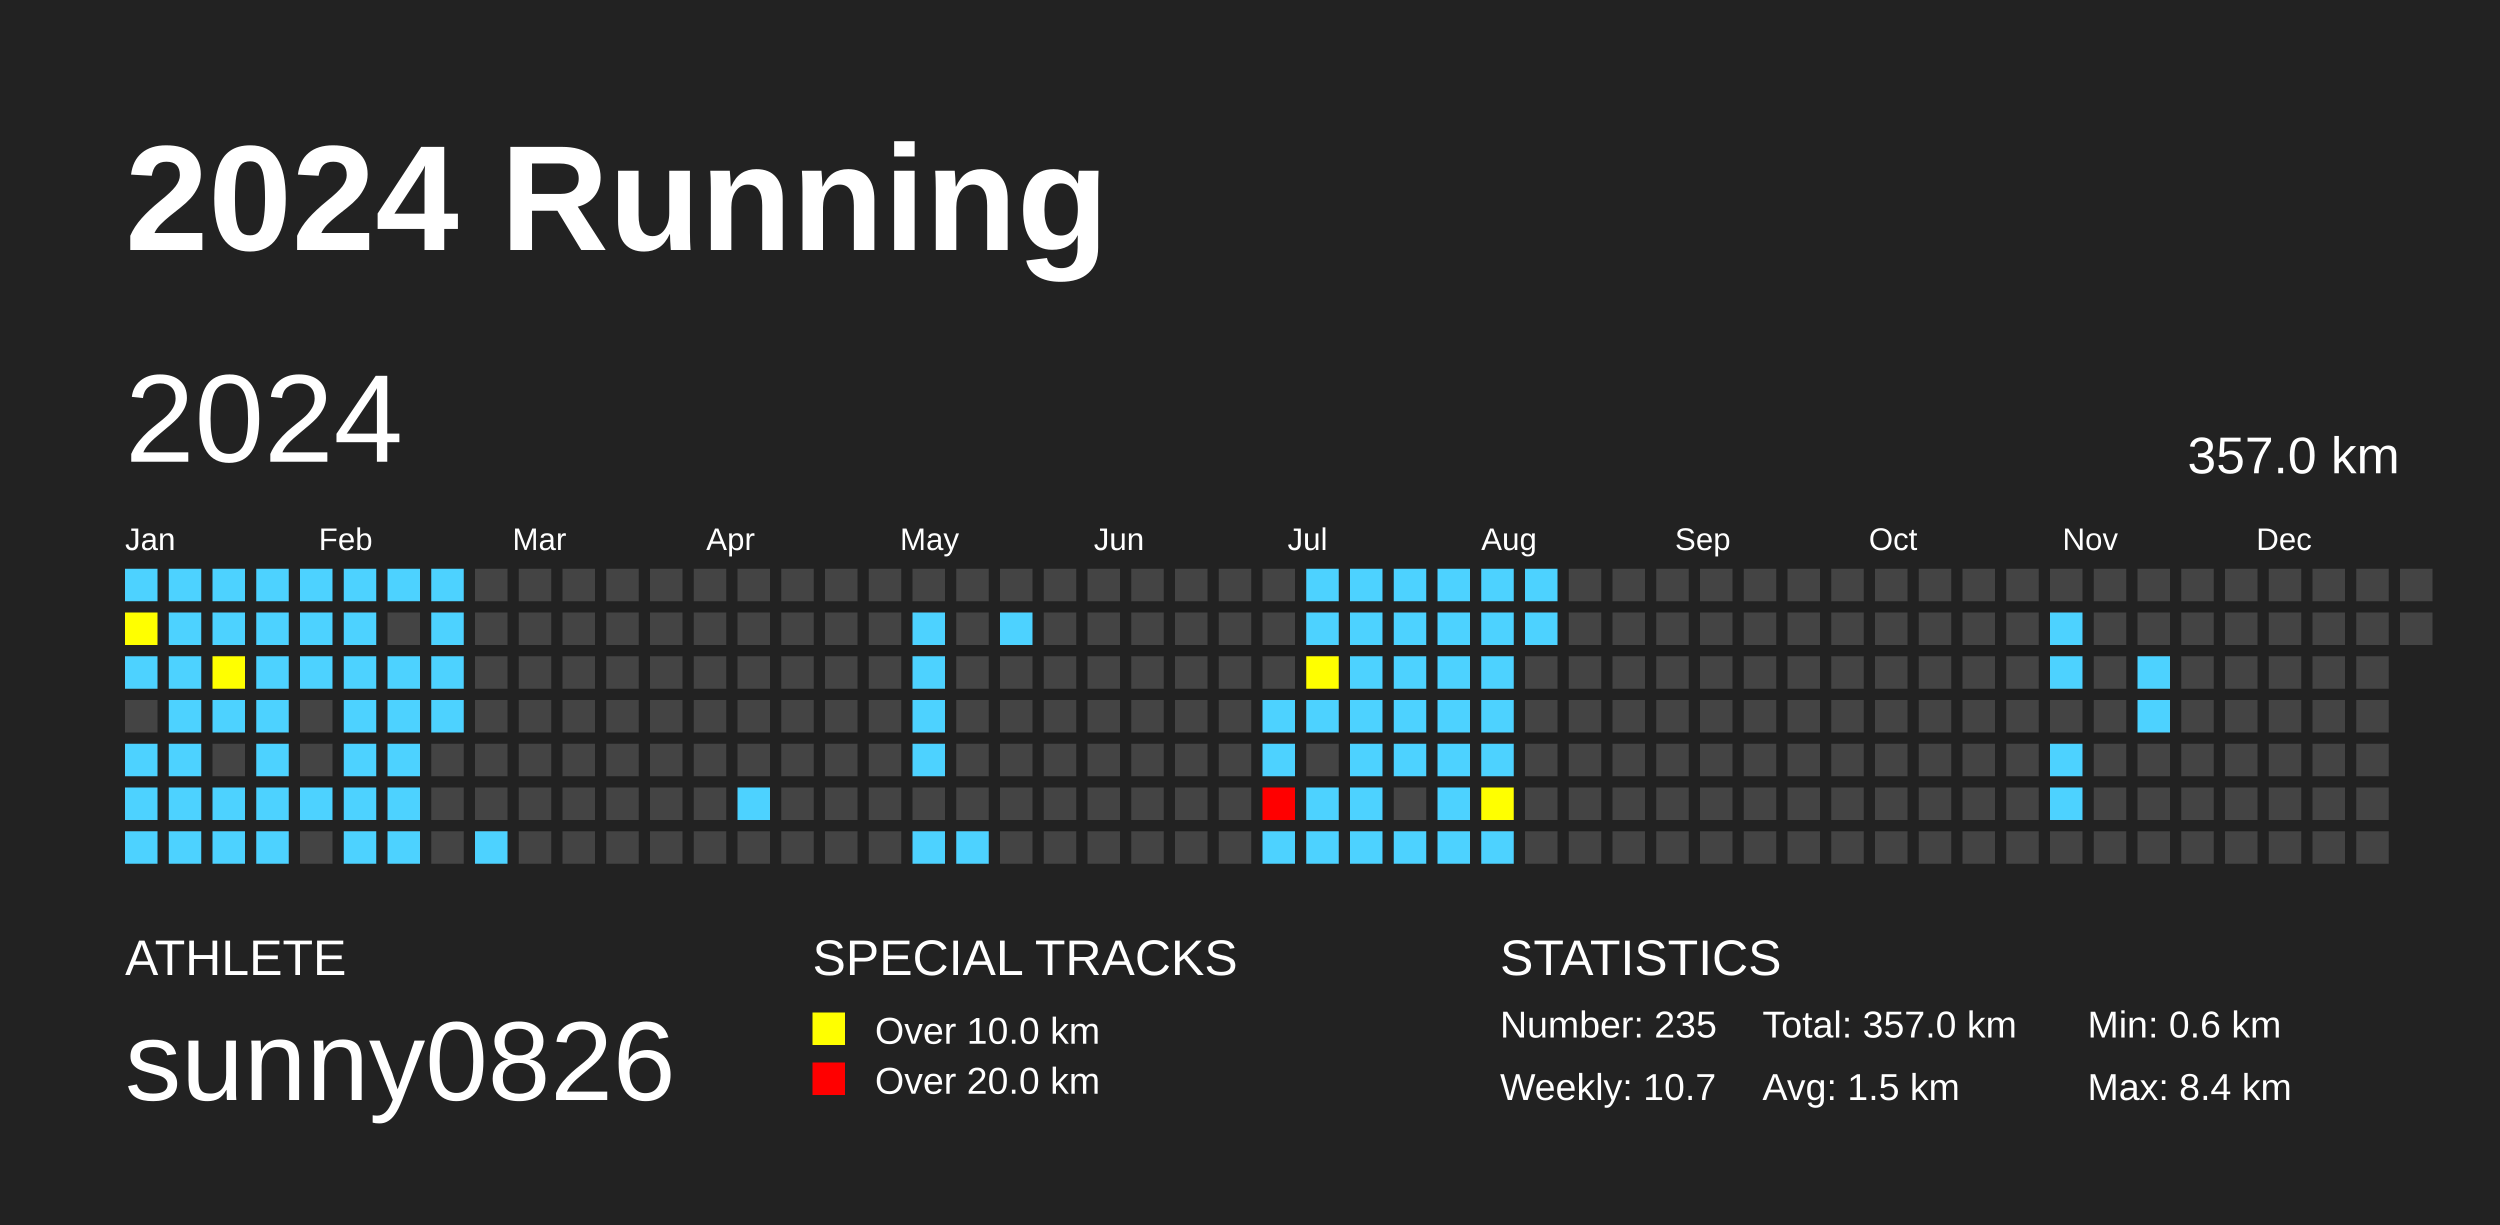
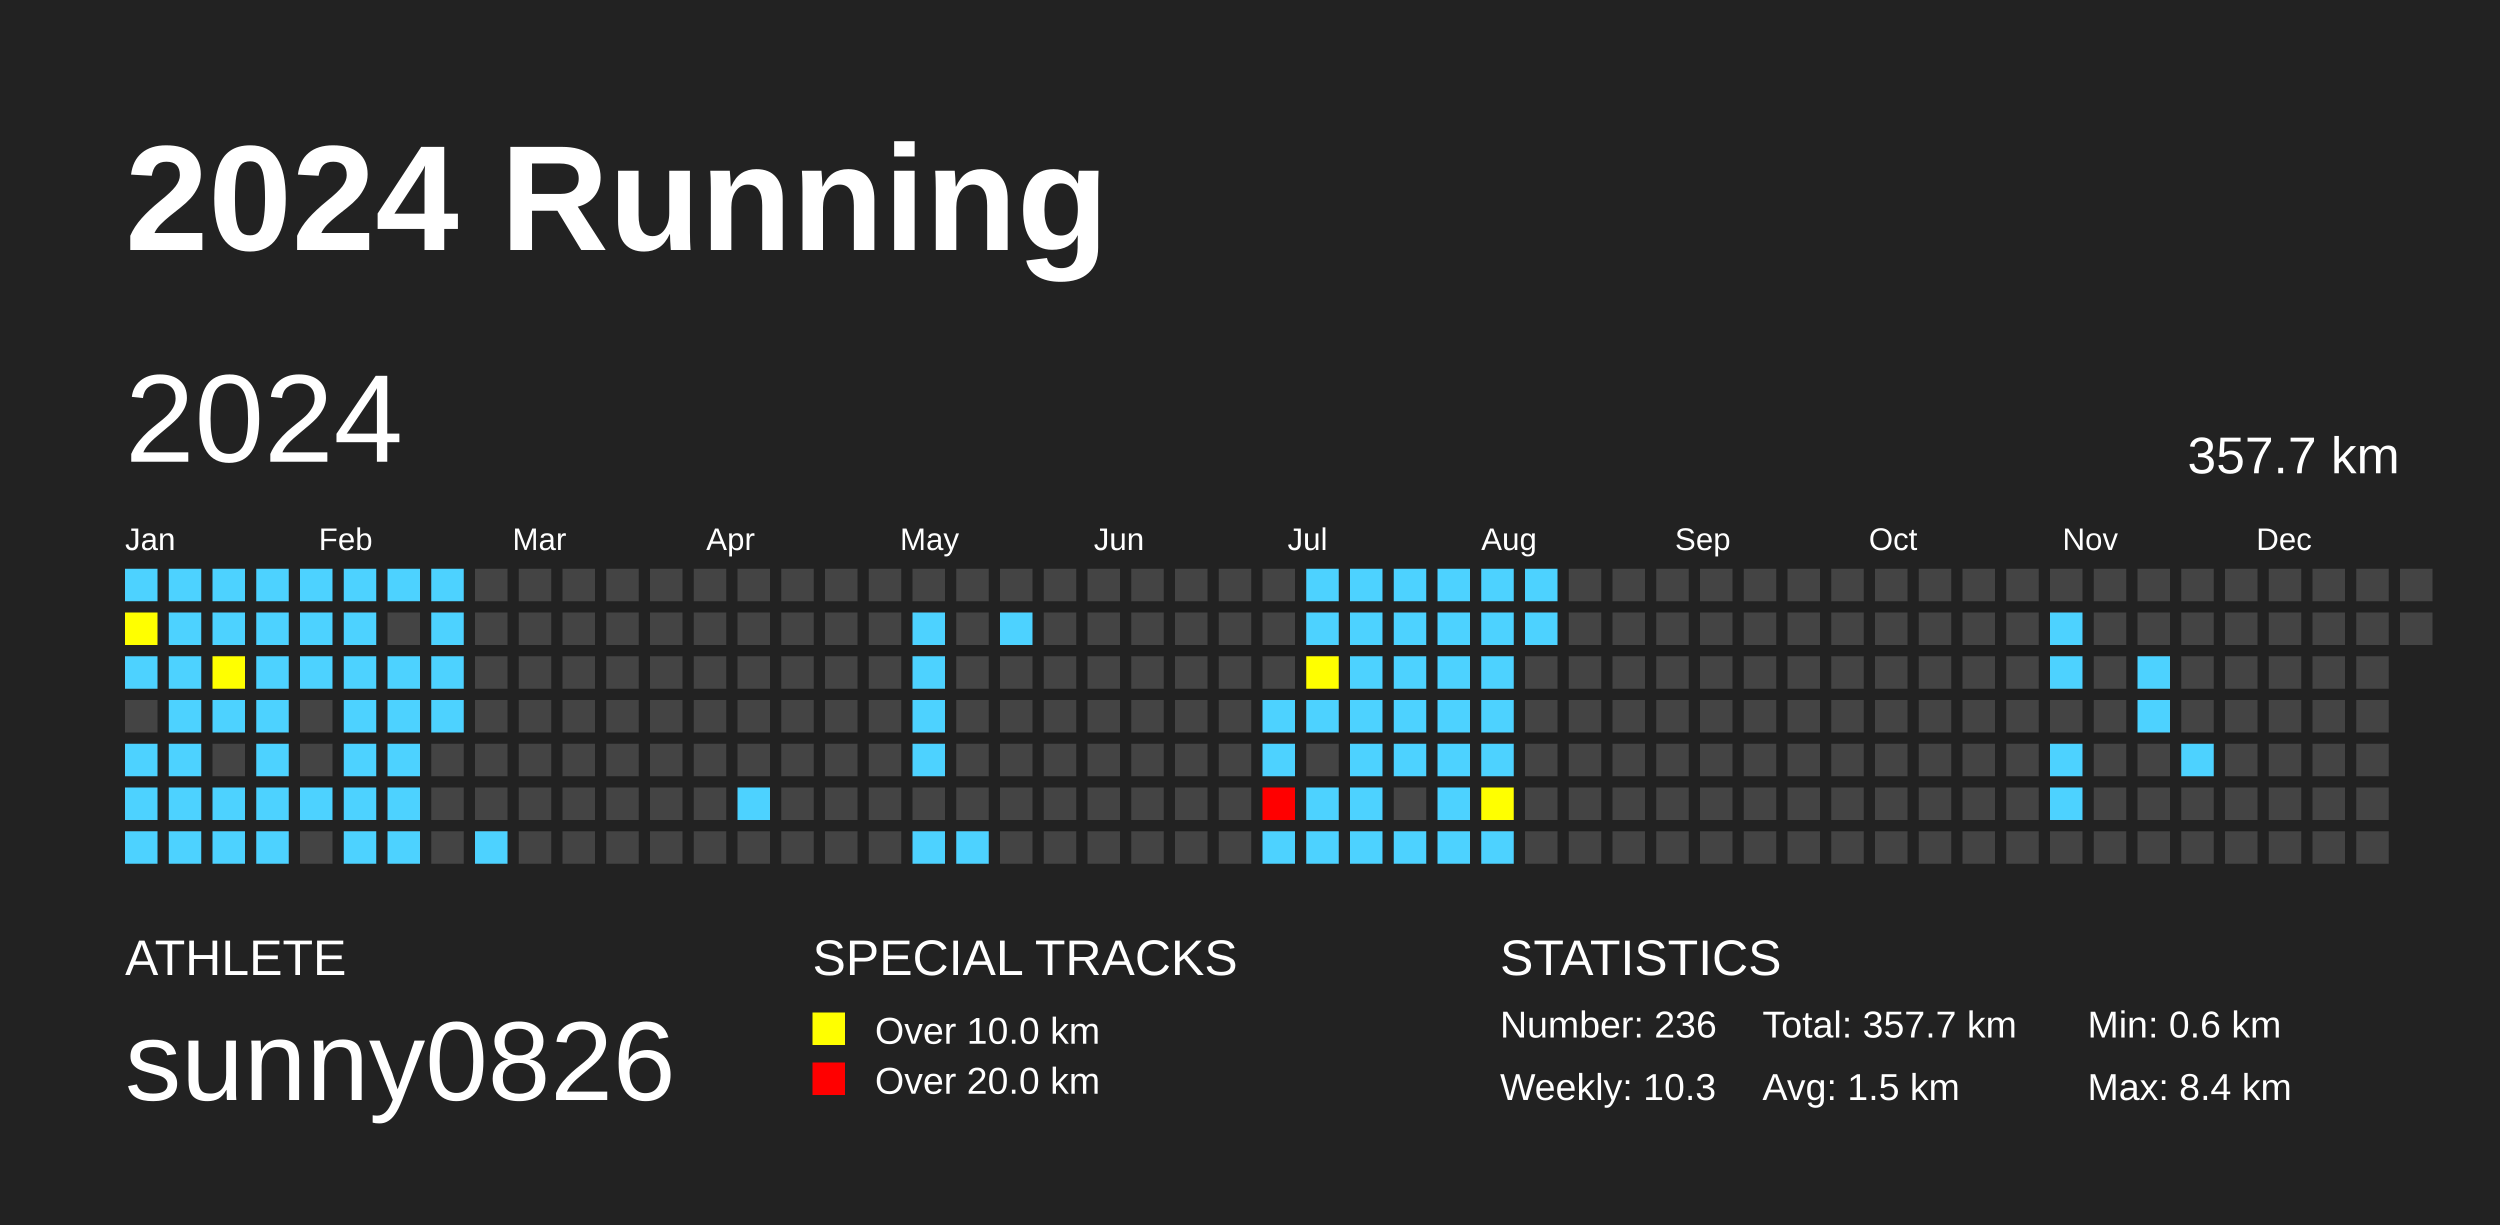
<svg xmlns="http://www.w3.org/2000/svg" baseProfile="full" height="98mm" version="1.1" viewBox="0,0,200,98" width="200mm">
  <defs />
  <rect fill="#222222" height="98" width="200" x="0" y="0" />
  <text fill="#FFFFFF" style="font-size:12px; font-family:Arial; font-weight:bold;" x="10" y="20">2024 Running</text>
  <text fill="#FFFFFF" style="font-size:4px; font-family:Arial" x="10" y="78">ATHLETE</text>
  <text fill="#FFFFFF" style="font-size:9px; font-family:Arial" x="10" y="88">sunny0826</text>
  <text fill="#FFFFFF" style="font-size:4px; font-family:Arial" x="65" y="78">SPECIAL TRACKS</text>
  <rect fill="yellow" height="2.6" width="2.6" x="65" y="81" />
  <text fill="#FFFFFF" style="font-size:3px; font-family:Arial" x="70" y="83.5">Over 10.0 km</text>
  <rect fill="red" height="2.6" width="2.6" x="65" y="85" />
  <text fill="#FFFFFF" style="font-size:3px; font-family:Arial" x="70" y="87.5">Over 20.0 km</text>
  <text fill="#FFFFFF" style="font-size:4px; font-family:Arial" x="120" y="78">STATISTICS</text>
-   <text fill="#FFFFFF" style="font-size:3px; font-family:Arial" x="120" y="83">Number: 235</text>
-   <text fill="#FFFFFF" style="font-size:3px; font-family:Arial" x="120" y="88">Weekly: 10.7</text>
-   <text fill="#FFFFFF" style="font-size:3px; font-family:Arial" x="141" y="83">Total: 357.0 km</text>
+   <text fill="#FFFFFF" style="font-size:3px; font-family:Arial" x="120" y="83">Number: 236</text>
+   <text fill="#FFFFFF" style="font-size:3px; font-family:Arial" x="120" y="88">Weekly: 10.3</text>
+   <text fill="#FFFFFF" style="font-size:3px; font-family:Arial" x="141" y="83">Total: 357.7 km</text>
  <text fill="#FFFFFF" style="font-size:3px; font-family:Arial" x="141" y="88">Avg: 1.5 km</text>
  <text fill="#FFFFFF" style="font-size:3px; font-family:Arial" x="167" y="83">Min: 0.6 km</text>
  <text fill="#FFFFFF" style="font-size:3px; font-family:Arial" x="167" y="88">Max: 8.4 km</text>
  <text dominant-baseline="hanging" fill="#FFFFFF" style="font-size:10.0px; font-family:Arial;" x="10" y="30">2024</text>
-   <text dominant-baseline="hanging" fill="#FFFFFF" style="font-size:4.125px; font-family:Arial;" x="175" y="35">357.0 km</text>
+   <text dominant-baseline="hanging" fill="#FFFFFF" style="font-size:4.125px; font-family:Arial;" x="175" y="35">357.7 km</text>
  <text fill="#FFFFFF" style="font-size:2.5px; font-family:Arial" x="10.0" y="44">Jan</text>
  <text fill="#FFFFFF" style="font-size:2.5px; font-family:Arial" x="25.5" y="44">Feb</text>
  <text fill="#FFFFFF" style="font-size:2.5px; font-family:Arial" x="41.0" y="44">Mar</text>
  <text fill="#FFFFFF" style="font-size:2.5px; font-family:Arial" x="56.5" y="44">Apr</text>
  <text fill="#FFFFFF" style="font-size:2.5px; font-family:Arial" x="72.0" y="44">May</text>
  <text fill="#FFFFFF" style="font-size:2.5px; font-family:Arial" x="87.5" y="44">Jun</text>
  <text fill="#FFFFFF" style="font-size:2.5px; font-family:Arial" x="103.0" y="44">Jul</text>
  <text fill="#FFFFFF" style="font-size:2.5px; font-family:Arial" x="118.5" y="44">Aug</text>
  <text fill="#FFFFFF" style="font-size:2.5px; font-family:Arial" x="134.0" y="44">Sep</text>
  <text fill="#FFFFFF" style="font-size:2.5px; font-family:Arial" x="149.5" y="44">Oct</text>
  <text fill="#FFFFFF" style="font-size:2.5px; font-family:Arial" x="165.0" y="44">Nov</text>
  <text fill="#FFFFFF" style="font-size:2.5px; font-family:Arial" x="180.5" y="44">Dec</text>
  <rect fill="#4DD2FF" height="2.6" width="2.6" x="10.0" y="45.5" />
  <rect fill="yellow" height="2.6" width="2.6" x="10.0" y="49.0" />
  <rect fill="#4DD2FF" height="2.6" width="2.6" x="10.0" y="52.5" />
  <rect fill="#444444" height="2.6" width="2.6" x="10.0" y="56.0" />
  <rect fill="#4DD2FF" height="2.6" width="2.6" x="10.0" y="59.5" />
  <rect fill="#4DD2FF" height="2.6" width="2.6" x="10.0" y="63.0" />
  <rect fill="#4DD2FF" height="2.6" width="2.6" x="10.0" y="66.5" />
  <rect fill="#4DD2FF" height="2.6" width="2.6" x="13.5" y="45.5" />
  <rect fill="#4DD2FF" height="2.6" width="2.6" x="13.5" y="49.0" />
  <rect fill="#4DD2FF" height="2.6" width="2.6" x="13.5" y="52.5" />
  <rect fill="#4DD2FF" height="2.6" width="2.6" x="13.5" y="56.0" />
  <rect fill="#4DD2FF" height="2.6" width="2.6" x="13.5" y="59.5" />
  <rect fill="#4DD2FF" height="2.6" width="2.6" x="13.5" y="63.0" />
  <rect fill="#4DD2FF" height="2.6" width="2.6" x="13.5" y="66.5" />
  <rect fill="#4DD2FF" height="2.6" width="2.6" x="17.0" y="45.5" />
  <rect fill="#4DD2FF" height="2.6" width="2.6" x="17.0" y="49.0" />
  <rect fill="yellow" height="2.6" width="2.6" x="17.0" y="52.5" />
  <rect fill="#4DD2FF" height="2.6" width="2.6" x="17.0" y="56.0" />
  <rect fill="#444444" height="2.6" width="2.6" x="17.0" y="59.5" />
  <rect fill="#4DD2FF" height="2.6" width="2.6" x="17.0" y="63.0" />
  <rect fill="#4DD2FF" height="2.6" width="2.6" x="17.0" y="66.5" />
  <rect fill="#4DD2FF" height="2.6" width="2.6" x="20.5" y="45.5" />
  <rect fill="#4DD2FF" height="2.6" width="2.6" x="20.5" y="49.0" />
  <rect fill="#4DD2FF" height="2.6" width="2.6" x="20.5" y="52.5" />
  <rect fill="#4DD2FF" height="2.6" width="2.6" x="20.5" y="56.0" />
  <rect fill="#4DD2FF" height="2.6" width="2.6" x="20.5" y="59.5" />
  <rect fill="#4DD2FF" height="2.6" width="2.6" x="20.5" y="63.0" />
  <rect fill="#4DD2FF" height="2.6" width="2.6" x="20.5" y="66.5" />
  <rect fill="#4DD2FF" height="2.6" width="2.6" x="24.0" y="45.5" />
  <rect fill="#4DD2FF" height="2.6" width="2.6" x="24.0" y="49.0" />
  <rect fill="#4DD2FF" height="2.6" width="2.6" x="24.0" y="52.5" />
  <rect fill="#444444" height="2.6" width="2.6" x="24.0" y="56.0" />
  <rect fill="#444444" height="2.6" width="2.6" x="24.0" y="59.5" />
  <rect fill="#4DD2FF" height="2.6" width="2.6" x="24.0" y="63.0" />
  <rect fill="#444444" height="2.6" width="2.6" x="24.0" y="66.5" />
  <rect fill="#4DD2FF" height="2.6" width="2.6" x="27.5" y="45.5" />
  <rect fill="#4DD2FF" height="2.6" width="2.6" x="27.5" y="49.0" />
  <rect fill="#4DD2FF" height="2.6" width="2.6" x="27.5" y="52.5" />
  <rect fill="#4DD2FF" height="2.6" width="2.6" x="27.5" y="56.0" />
  <rect fill="#4DD2FF" height="2.6" width="2.6" x="27.5" y="59.5" />
  <rect fill="#4DD2FF" height="2.6" width="2.6" x="27.5" y="63.0" />
  <rect fill="#4DD2FF" height="2.6" width="2.6" x="27.5" y="66.5" />
  <rect fill="#4DD2FF" height="2.6" width="2.6" x="31.0" y="45.5" />
  <rect fill="#444444" height="2.6" width="2.6" x="31.0" y="49.0" />
  <rect fill="#4DD2FF" height="2.6" width="2.6" x="31.0" y="52.5" />
  <rect fill="#4DD2FF" height="2.6" width="2.6" x="31.0" y="56.0" />
  <rect fill="#4DD2FF" height="2.6" width="2.6" x="31.0" y="59.5" />
  <rect fill="#4DD2FF" height="2.6" width="2.6" x="31.0" y="63.0" />
  <rect fill="#4DD2FF" height="2.6" width="2.6" x="31.0" y="66.5" />
  <rect fill="#4DD2FF" height="2.6" width="2.6" x="34.5" y="45.5" />
  <rect fill="#4DD2FF" height="2.6" width="2.6" x="34.5" y="49.0" />
  <rect fill="#4DD2FF" height="2.6" width="2.6" x="34.5" y="52.5" />
  <rect fill="#4DD2FF" height="2.6" width="2.6" x="34.5" y="56.0" />
  <rect fill="#444444" height="2.6" width="2.6" x="34.5" y="59.5" />
  <rect fill="#444444" height="2.6" width="2.6" x="34.5" y="63.0" />
  <rect fill="#444444" height="2.6" width="2.6" x="34.5" y="66.5" />
  <rect fill="#444444" height="2.6" width="2.6" x="38.0" y="45.5" />
  <rect fill="#444444" height="2.6" width="2.6" x="38.0" y="49.0" />
  <rect fill="#444444" height="2.6" width="2.6" x="38.0" y="52.5" />
  <rect fill="#444444" height="2.6" width="2.6" x="38.0" y="56.0" />
  <rect fill="#444444" height="2.6" width="2.6" x="38.0" y="59.5" />
  <rect fill="#444444" height="2.6" width="2.6" x="38.0" y="63.0" />
  <rect fill="#4DD2FF" height="2.6" width="2.6" x="38.0" y="66.5" />
  <rect fill="#444444" height="2.6" width="2.6" x="41.5" y="45.5" />
  <rect fill="#444444" height="2.6" width="2.6" x="41.5" y="49.0" />
  <rect fill="#444444" height="2.6" width="2.6" x="41.5" y="52.5" />
  <rect fill="#444444" height="2.6" width="2.6" x="41.5" y="56.0" />
  <rect fill="#444444" height="2.6" width="2.6" x="41.5" y="59.5" />
  <rect fill="#444444" height="2.6" width="2.6" x="41.5" y="63.0" />
  <rect fill="#444444" height="2.6" width="2.6" x="41.5" y="66.5" />
  <rect fill="#444444" height="2.6" width="2.6" x="45.0" y="45.5" />
  <rect fill="#444444" height="2.6" width="2.6" x="45.0" y="49.0" />
  <rect fill="#444444" height="2.6" width="2.6" x="45.0" y="52.5" />
  <rect fill="#444444" height="2.6" width="2.6" x="45.0" y="56.0" />
  <rect fill="#444444" height="2.6" width="2.6" x="45.0" y="59.5" />
  <rect fill="#444444" height="2.6" width="2.6" x="45.0" y="63.0" />
  <rect fill="#444444" height="2.6" width="2.6" x="45.0" y="66.5" />
  <rect fill="#444444" height="2.6" width="2.6" x="48.5" y="45.5" />
  <rect fill="#444444" height="2.6" width="2.6" x="48.5" y="49.0" />
  <rect fill="#444444" height="2.6" width="2.6" x="48.5" y="52.5" />
  <rect fill="#444444" height="2.6" width="2.6" x="48.5" y="56.0" />
  <rect fill="#444444" height="2.6" width="2.6" x="48.5" y="59.5" />
  <rect fill="#444444" height="2.6" width="2.6" x="48.5" y="63.0" />
  <rect fill="#444444" height="2.6" width="2.6" x="48.5" y="66.5" />
  <rect fill="#444444" height="2.6" width="2.6" x="52.0" y="45.5" />
  <rect fill="#444444" height="2.6" width="2.6" x="52.0" y="49.0" />
  <rect fill="#444444" height="2.6" width="2.6" x="52.0" y="52.5" />
  <rect fill="#444444" height="2.6" width="2.6" x="52.0" y="56.0" />
  <rect fill="#444444" height="2.6" width="2.6" x="52.0" y="59.5" />
  <rect fill="#444444" height="2.6" width="2.6" x="52.0" y="63.0" />
  <rect fill="#444444" height="2.6" width="2.6" x="52.0" y="66.5" />
  <rect fill="#444444" height="2.6" width="2.6" x="55.5" y="45.5" />
  <rect fill="#444444" height="2.6" width="2.6" x="55.5" y="49.0" />
  <rect fill="#444444" height="2.6" width="2.6" x="55.5" y="52.5" />
  <rect fill="#444444" height="2.6" width="2.6" x="55.5" y="56.0" />
  <rect fill="#444444" height="2.6" width="2.6" x="55.5" y="59.5" />
  <rect fill="#444444" height="2.6" width="2.6" x="55.5" y="63.0" />
  <rect fill="#444444" height="2.6" width="2.6" x="55.5" y="66.5" />
  <rect fill="#444444" height="2.6" width="2.6" x="59.0" y="45.5" />
  <rect fill="#444444" height="2.6" width="2.6" x="59.0" y="49.0" />
  <rect fill="#444444" height="2.6" width="2.6" x="59.0" y="52.5" />
  <rect fill="#444444" height="2.6" width="2.6" x="59.0" y="56.0" />
  <rect fill="#444444" height="2.6" width="2.6" x="59.0" y="59.5" />
  <rect fill="#4DD2FF" height="2.6" width="2.6" x="59.0" y="63.0" />
  <rect fill="#444444" height="2.6" width="2.6" x="59.0" y="66.5" />
  <rect fill="#444444" height="2.6" width="2.6" x="62.5" y="45.5" />
  <rect fill="#444444" height="2.6" width="2.6" x="62.5" y="49.0" />
  <rect fill="#444444" height="2.6" width="2.6" x="62.5" y="52.5" />
  <rect fill="#444444" height="2.6" width="2.6" x="62.5" y="56.0" />
  <rect fill="#444444" height="2.6" width="2.6" x="62.5" y="59.5" />
  <rect fill="#444444" height="2.6" width="2.6" x="62.5" y="63.0" />
  <rect fill="#444444" height="2.6" width="2.6" x="62.5" y="66.5" />
  <rect fill="#444444" height="2.6" width="2.6" x="66.0" y="45.5" />
  <rect fill="#444444" height="2.6" width="2.6" x="66.0" y="49.0" />
  <rect fill="#444444" height="2.6" width="2.6" x="66.0" y="52.5" />
  <rect fill="#444444" height="2.6" width="2.6" x="66.0" y="56.0" />
  <rect fill="#444444" height="2.6" width="2.6" x="66.0" y="59.5" />
  <rect fill="#444444" height="2.6" width="2.6" x="66.0" y="63.0" />
  <rect fill="#444444" height="2.6" width="2.6" x="66.0" y="66.5" />
  <rect fill="#444444" height="2.6" width="2.6" x="69.5" y="45.5" />
  <rect fill="#444444" height="2.6" width="2.6" x="69.5" y="49.0" />
  <rect fill="#444444" height="2.6" width="2.6" x="69.5" y="52.5" />
  <rect fill="#444444" height="2.6" width="2.6" x="69.5" y="56.0" />
  <rect fill="#444444" height="2.6" width="2.6" x="69.5" y="59.5" />
  <rect fill="#444444" height="2.6" width="2.6" x="69.5" y="63.0" />
  <rect fill="#444444" height="2.6" width="2.6" x="69.5" y="66.5" />
  <rect fill="#444444" height="2.6" width="2.6" x="73.0" y="45.5" />
  <rect fill="#4DD2FF" height="2.6" width="2.6" x="73.0" y="49.0" />
  <rect fill="#4DD2FF" height="2.6" width="2.6" x="73.0" y="52.5" />
  <rect fill="#4DD2FF" height="2.6" width="2.6" x="73.0" y="56.0" />
  <rect fill="#4DD2FF" height="2.6" width="2.6" x="73.0" y="59.5" />
  <rect fill="#444444" height="2.6" width="2.6" x="73.0" y="63.0" />
  <rect fill="#4DD2FF" height="2.6" width="2.6" x="73.0" y="66.5" />
  <rect fill="#444444" height="2.6" width="2.6" x="76.5" y="45.5" />
  <rect fill="#444444" height="2.6" width="2.6" x="76.5" y="49.0" />
  <rect fill="#444444" height="2.6" width="2.6" x="76.5" y="52.5" />
  <rect fill="#444444" height="2.6" width="2.6" x="76.5" y="56.0" />
  <rect fill="#444444" height="2.6" width="2.6" x="76.5" y="59.5" />
  <rect fill="#444444" height="2.6" width="2.6" x="76.5" y="63.0" />
  <rect fill="#4DD2FF" height="2.6" width="2.6" x="76.5" y="66.5" />
  <rect fill="#444444" height="2.6" width="2.6" x="80.0" y="45.5" />
  <rect fill="#4DD2FF" height="2.6" width="2.6" x="80.0" y="49.0" />
  <rect fill="#444444" height="2.6" width="2.6" x="80.0" y="52.5" />
  <rect fill="#444444" height="2.6" width="2.6" x="80.0" y="56.0" />
  <rect fill="#444444" height="2.6" width="2.6" x="80.0" y="59.5" />
  <rect fill="#444444" height="2.6" width="2.6" x="80.0" y="63.0" />
  <rect fill="#444444" height="2.6" width="2.6" x="80.0" y="66.5" />
  <rect fill="#444444" height="2.6" width="2.6" x="83.5" y="45.5" />
  <rect fill="#444444" height="2.6" width="2.6" x="83.5" y="49.0" />
  <rect fill="#444444" height="2.6" width="2.6" x="83.5" y="52.5" />
  <rect fill="#444444" height="2.6" width="2.6" x="83.5" y="56.0" />
  <rect fill="#444444" height="2.6" width="2.6" x="83.5" y="59.5" />
  <rect fill="#444444" height="2.6" width="2.6" x="83.5" y="63.0" />
  <rect fill="#444444" height="2.6" width="2.6" x="83.5" y="66.5" />
  <rect fill="#444444" height="2.6" width="2.6" x="87.0" y="45.5" />
  <rect fill="#444444" height="2.6" width="2.6" x="87.0" y="49.0" />
  <rect fill="#444444" height="2.6" width="2.6" x="87.0" y="52.5" />
  <rect fill="#444444" height="2.6" width="2.6" x="87.0" y="56.0" />
  <rect fill="#444444" height="2.6" width="2.6" x="87.0" y="59.5" />
  <rect fill="#444444" height="2.6" width="2.6" x="87.0" y="63.0" />
  <rect fill="#444444" height="2.6" width="2.6" x="87.0" y="66.5" />
  <rect fill="#444444" height="2.6" width="2.6" x="90.5" y="45.5" />
  <rect fill="#444444" height="2.6" width="2.6" x="90.5" y="49.0" />
  <rect fill="#444444" height="2.6" width="2.6" x="90.5" y="52.5" />
  <rect fill="#444444" height="2.6" width="2.6" x="90.5" y="56.0" />
  <rect fill="#444444" height="2.6" width="2.6" x="90.5" y="59.5" />
  <rect fill="#444444" height="2.6" width="2.6" x="90.5" y="63.0" />
  <rect fill="#444444" height="2.6" width="2.6" x="90.5" y="66.5" />
  <rect fill="#444444" height="2.6" width="2.6" x="94.0" y="45.5" />
  <rect fill="#444444" height="2.6" width="2.6" x="94.0" y="49.0" />
  <rect fill="#444444" height="2.6" width="2.6" x="94.0" y="52.5" />
  <rect fill="#444444" height="2.6" width="2.6" x="94.0" y="56.0" />
  <rect fill="#444444" height="2.6" width="2.6" x="94.0" y="59.5" />
  <rect fill="#444444" height="2.6" width="2.6" x="94.0" y="63.0" />
  <rect fill="#444444" height="2.6" width="2.6" x="94.0" y="66.5" />
  <rect fill="#444444" height="2.6" width="2.6" x="97.5" y="45.5" />
  <rect fill="#444444" height="2.6" width="2.6" x="97.5" y="49.0" />
  <rect fill="#444444" height="2.6" width="2.6" x="97.5" y="52.5" />
  <rect fill="#444444" height="2.6" width="2.6" x="97.5" y="56.0" />
  <rect fill="#444444" height="2.6" width="2.6" x="97.5" y="59.5" />
  <rect fill="#444444" height="2.6" width="2.6" x="97.5" y="63.0" />
  <rect fill="#444444" height="2.6" width="2.6" x="97.5" y="66.5" />
  <rect fill="#444444" height="2.6" width="2.6" x="101.0" y="45.5" />
  <rect fill="#444444" height="2.6" width="2.6" x="101.0" y="49.0" />
  <rect fill="#444444" height="2.6" width="2.6" x="101.0" y="52.5" />
  <rect fill="#4DD2FF" height="2.6" width="2.6" x="101.0" y="56.0" />
  <rect fill="#4DD2FF" height="2.6" width="2.6" x="101.0" y="59.5" />
  <rect fill="red" height="2.6" width="2.6" x="101.0" y="63.0" />
  <rect fill="#4DD2FF" height="2.6" width="2.6" x="101.0" y="66.5" />
  <rect fill="#4DD2FF" height="2.6" width="2.6" x="104.5" y="45.5" />
  <rect fill="#4DD2FF" height="2.6" width="2.6" x="104.5" y="49.0" />
  <rect fill="yellow" height="2.6" width="2.6" x="104.5" y="52.5" />
  <rect fill="#4DD2FF" height="2.6" width="2.6" x="104.5" y="56.0" />
  <rect fill="#444444" height="2.6" width="2.6" x="104.5" y="59.5" />
  <rect fill="#4DD2FF" height="2.6" width="2.6" x="104.5" y="63.0" />
  <rect fill="#4DD2FF" height="2.6" width="2.6" x="104.5" y="66.5" />
  <rect fill="#4DD2FF" height="2.6" width="2.6" x="108.0" y="45.5" />
  <rect fill="#4DD2FF" height="2.6" width="2.6" x="108.0" y="49.0" />
  <rect fill="#4DD2FF" height="2.6" width="2.6" x="108.0" y="52.5" />
  <rect fill="#4DD2FF" height="2.6" width="2.6" x="108.0" y="56.0" />
  <rect fill="#4DD2FF" height="2.6" width="2.6" x="108.0" y="59.5" />
  <rect fill="#4DD2FF" height="2.6" width="2.6" x="108.0" y="63.0" />
  <rect fill="#4DD2FF" height="2.6" width="2.6" x="108.0" y="66.5" />
  <rect fill="#4DD2FF" height="2.6" width="2.6" x="111.5" y="45.5" />
  <rect fill="#4DD2FF" height="2.6" width="2.6" x="111.5" y="49.0" />
  <rect fill="#4DD2FF" height="2.6" width="2.6" x="111.5" y="52.5" />
  <rect fill="#4DD2FF" height="2.6" width="2.6" x="111.5" y="56.0" />
  <rect fill="#4DD2FF" height="2.6" width="2.6" x="111.5" y="59.5" />
  <rect fill="#444444" height="2.6" width="2.6" x="111.5" y="63.0" />
  <rect fill="#4DD2FF" height="2.6" width="2.6" x="111.5" y="66.5" />
  <rect fill="#4DD2FF" height="2.6" width="2.6" x="115.0" y="45.5" />
  <rect fill="#4DD2FF" height="2.6" width="2.6" x="115.0" y="49.0" />
  <rect fill="#4DD2FF" height="2.6" width="2.6" x="115.0" y="52.5" />
  <rect fill="#4DD2FF" height="2.6" width="2.6" x="115.0" y="56.0" />
  <rect fill="#4DD2FF" height="2.6" width="2.6" x="115.0" y="59.5" />
  <rect fill="#4DD2FF" height="2.6" width="2.6" x="115.0" y="63.0" />
  <rect fill="#4DD2FF" height="2.6" width="2.6" x="115.0" y="66.5" />
  <rect fill="#4DD2FF" height="2.6" width="2.6" x="118.5" y="45.5" />
  <rect fill="#4DD2FF" height="2.6" width="2.6" x="118.5" y="49.0" />
  <rect fill="#4DD2FF" height="2.6" width="2.6" x="118.5" y="52.5" />
  <rect fill="#4DD2FF" height="2.6" width="2.6" x="118.5" y="56.0" />
  <rect fill="#4DD2FF" height="2.6" width="2.6" x="118.5" y="59.5" />
  <rect fill="yellow" height="2.6" width="2.6" x="118.5" y="63.0" />
  <rect fill="#4DD2FF" height="2.6" width="2.6" x="118.5" y="66.5" />
  <rect fill="#4DD2FF" height="2.6" width="2.6" x="122.0" y="45.5" />
  <rect fill="#4DD2FF" height="2.6" width="2.6" x="122.0" y="49.0" />
  <rect fill="#444444" height="2.6" width="2.6" x="122.0" y="52.5" />
  <rect fill="#444444" height="2.6" width="2.6" x="122.0" y="56.0" />
  <rect fill="#444444" height="2.6" width="2.6" x="122.0" y="59.5" />
  <rect fill="#444444" height="2.6" width="2.6" x="122.0" y="63.0" />
  <rect fill="#444444" height="2.6" width="2.6" x="122.0" y="66.5" />
  <rect fill="#444444" height="2.6" width="2.6" x="125.5" y="45.5" />
  <rect fill="#444444" height="2.6" width="2.6" x="125.5" y="49.0" />
  <rect fill="#444444" height="2.6" width="2.6" x="125.5" y="52.5" />
  <rect fill="#444444" height="2.6" width="2.6" x="125.5" y="56.0" />
  <rect fill="#444444" height="2.6" width="2.6" x="125.5" y="59.5" />
  <rect fill="#444444" height="2.6" width="2.6" x="125.5" y="63.0" />
  <rect fill="#444444" height="2.6" width="2.6" x="125.5" y="66.5" />
  <rect fill="#444444" height="2.6" width="2.6" x="129.0" y="45.5" />
  <rect fill="#444444" height="2.6" width="2.6" x="129.0" y="49.0" />
  <rect fill="#444444" height="2.6" width="2.6" x="129.0" y="52.5" />
  <rect fill="#444444" height="2.6" width="2.6" x="129.0" y="56.0" />
  <rect fill="#444444" height="2.6" width="2.6" x="129.0" y="59.5" />
  <rect fill="#444444" height="2.6" width="2.6" x="129.0" y="63.0" />
  <rect fill="#444444" height="2.6" width="2.6" x="129.0" y="66.5" />
  <rect fill="#444444" height="2.6" width="2.6" x="132.5" y="45.5" />
  <rect fill="#444444" height="2.6" width="2.6" x="132.5" y="49.0" />
  <rect fill="#444444" height="2.6" width="2.6" x="132.5" y="52.5" />
  <rect fill="#444444" height="2.6" width="2.6" x="132.5" y="56.0" />
  <rect fill="#444444" height="2.6" width="2.6" x="132.5" y="59.5" />
  <rect fill="#444444" height="2.6" width="2.6" x="132.5" y="63.0" />
  <rect fill="#444444" height="2.6" width="2.6" x="132.5" y="66.5" />
  <rect fill="#444444" height="2.6" width="2.6" x="136.0" y="45.5" />
  <rect fill="#444444" height="2.6" width="2.6" x="136.0" y="49.0" />
  <rect fill="#444444" height="2.6" width="2.6" x="136.0" y="52.5" />
  <rect fill="#444444" height="2.6" width="2.6" x="136.0" y="56.0" />
  <rect fill="#444444" height="2.6" width="2.6" x="136.0" y="59.5" />
  <rect fill="#444444" height="2.6" width="2.6" x="136.0" y="63.0" />
  <rect fill="#444444" height="2.6" width="2.6" x="136.0" y="66.5" />
  <rect fill="#444444" height="2.6" width="2.6" x="139.5" y="45.5" />
  <rect fill="#444444" height="2.6" width="2.6" x="139.5" y="49.0" />
  <rect fill="#444444" height="2.6" width="2.6" x="139.5" y="52.5" />
  <rect fill="#444444" height="2.6" width="2.6" x="139.5" y="56.0" />
  <rect fill="#444444" height="2.6" width="2.6" x="139.5" y="59.5" />
  <rect fill="#444444" height="2.6" width="2.6" x="139.5" y="63.0" />
  <rect fill="#444444" height="2.6" width="2.6" x="139.5" y="66.5" />
  <rect fill="#444444" height="2.6" width="2.6" x="143.0" y="45.5" />
  <rect fill="#444444" height="2.6" width="2.6" x="143.0" y="49.0" />
  <rect fill="#444444" height="2.6" width="2.6" x="143.0" y="52.5" />
  <rect fill="#444444" height="2.6" width="2.6" x="143.0" y="56.0" />
  <rect fill="#444444" height="2.6" width="2.6" x="143.0" y="59.5" />
  <rect fill="#444444" height="2.6" width="2.6" x="143.0" y="63.0" />
  <rect fill="#444444" height="2.6" width="2.6" x="143.0" y="66.5" />
  <rect fill="#444444" height="2.6" width="2.6" x="146.5" y="45.5" />
  <rect fill="#444444" height="2.6" width="2.6" x="146.5" y="49.0" />
  <rect fill="#444444" height="2.6" width="2.6" x="146.5" y="52.5" />
  <rect fill="#444444" height="2.6" width="2.6" x="146.5" y="56.0" />
  <rect fill="#444444" height="2.6" width="2.6" x="146.5" y="59.5" />
  <rect fill="#444444" height="2.6" width="2.6" x="146.5" y="63.0" />
  <rect fill="#444444" height="2.6" width="2.6" x="146.5" y="66.5" />
  <rect fill="#444444" height="2.6" width="2.6" x="150.0" y="45.5" />
  <rect fill="#444444" height="2.6" width="2.6" x="150.0" y="49.0" />
  <rect fill="#444444" height="2.6" width="2.6" x="150.0" y="52.5" />
  <rect fill="#444444" height="2.6" width="2.6" x="150.0" y="56.0" />
  <rect fill="#444444" height="2.6" width="2.6" x="150.0" y="59.5" />
  <rect fill="#444444" height="2.6" width="2.6" x="150.0" y="63.0" />
  <rect fill="#444444" height="2.6" width="2.6" x="150.0" y="66.5" />
  <rect fill="#444444" height="2.6" width="2.6" x="153.5" y="45.5" />
  <rect fill="#444444" height="2.6" width="2.6" x="153.5" y="49.0" />
  <rect fill="#444444" height="2.6" width="2.6" x="153.5" y="52.5" />
  <rect fill="#444444" height="2.6" width="2.6" x="153.5" y="56.0" />
  <rect fill="#444444" height="2.6" width="2.6" x="153.5" y="59.5" />
  <rect fill="#444444" height="2.6" width="2.6" x="153.5" y="63.0" />
  <rect fill="#444444" height="2.6" width="2.6" x="153.5" y="66.5" />
  <rect fill="#444444" height="2.6" width="2.6" x="157.0" y="45.5" />
  <rect fill="#444444" height="2.6" width="2.6" x="157.0" y="49.0" />
  <rect fill="#444444" height="2.6" width="2.6" x="157.0" y="52.5" />
  <rect fill="#444444" height="2.6" width="2.6" x="157.0" y="56.0" />
  <rect fill="#444444" height="2.6" width="2.6" x="157.0" y="59.5" />
  <rect fill="#444444" height="2.6" width="2.6" x="157.0" y="63.0" />
  <rect fill="#444444" height="2.6" width="2.6" x="157.0" y="66.5" />
  <rect fill="#444444" height="2.6" width="2.6" x="160.5" y="45.5" />
  <rect fill="#444444" height="2.6" width="2.6" x="160.5" y="49.0" />
  <rect fill="#444444" height="2.6" width="2.6" x="160.5" y="52.5" />
  <rect fill="#444444" height="2.6" width="2.6" x="160.5" y="56.0" />
  <rect fill="#444444" height="2.6" width="2.6" x="160.5" y="59.5" />
  <rect fill="#444444" height="2.6" width="2.6" x="160.5" y="63.0" />
  <rect fill="#444444" height="2.6" width="2.6" x="160.5" y="66.5" />
  <rect fill="#444444" height="2.6" width="2.6" x="164.0" y="45.5" />
  <rect fill="#4DD2FF" height="2.6" width="2.6" x="164.0" y="49.0" />
  <rect fill="#4DD2FF" height="2.6" width="2.6" x="164.0" y="52.5" />
  <rect fill="#444444" height="2.6" width="2.6" x="164.0" y="56.0" />
  <rect fill="#4DD2FF" height="2.6" width="2.6" x="164.0" y="59.5" />
  <rect fill="#4DD2FF" height="2.6" width="2.6" x="164.0" y="63.0" />
  <rect fill="#444444" height="2.6" width="2.6" x="164.0" y="66.5" />
  <rect fill="#444444" height="2.6" width="2.6" x="167.5" y="45.5" />
  <rect fill="#444444" height="2.6" width="2.6" x="167.5" y="49.0" />
  <rect fill="#444444" height="2.6" width="2.6" x="167.5" y="52.5" />
  <rect fill="#444444" height="2.6" width="2.6" x="167.5" y="56.0" />
  <rect fill="#444444" height="2.6" width="2.6" x="167.5" y="59.5" />
  <rect fill="#444444" height="2.6" width="2.6" x="167.5" y="63.0" />
  <rect fill="#444444" height="2.6" width="2.6" x="167.5" y="66.5" />
  <rect fill="#444444" height="2.6" width="2.6" x="171.0" y="45.5" />
  <rect fill="#444444" height="2.6" width="2.6" x="171.0" y="49.0" />
  <rect fill="#4DD2FF" height="2.6" width="2.6" x="171.0" y="52.5" />
  <rect fill="#4DD2FF" height="2.6" width="2.6" x="171.0" y="56.0" />
  <rect fill="#444444" height="2.6" width="2.6" x="171.0" y="59.5" />
  <rect fill="#444444" height="2.6" width="2.6" x="171.0" y="63.0" />
  <rect fill="#444444" height="2.6" width="2.6" x="171.0" y="66.5" />
  <rect fill="#444444" height="2.6" width="2.6" x="174.5" y="45.5" />
  <rect fill="#444444" height="2.6" width="2.6" x="174.5" y="49.0" />
  <rect fill="#444444" height="2.6" width="2.6" x="174.5" y="52.5" />
  <rect fill="#444444" height="2.6" width="2.6" x="174.5" y="56.0" />
-   <rect fill="#444444" height="2.6" width="2.6" x="174.5" y="59.5" />
+   <rect fill="#4DD2FF" height="2.6" width="2.6" x="174.5" y="59.5" />
  <rect fill="#444444" height="2.6" width="2.6" x="174.5" y="63.0" />
  <rect fill="#444444" height="2.6" width="2.6" x="174.5" y="66.5" />
  <rect fill="#444444" height="2.6" width="2.6" x="178.0" y="45.5" />
  <rect fill="#444444" height="2.6" width="2.6" x="178.0" y="49.0" />
  <rect fill="#444444" height="2.6" width="2.6" x="178.0" y="52.5" />
  <rect fill="#444444" height="2.6" width="2.6" x="178.0" y="56.0" />
  <rect fill="#444444" height="2.6" width="2.6" x="178.0" y="59.5" />
  <rect fill="#444444" height="2.6" width="2.6" x="178.0" y="63.0" />
  <rect fill="#444444" height="2.6" width="2.6" x="178.0" y="66.5" />
  <rect fill="#444444" height="2.6" width="2.6" x="181.5" y="45.5" />
  <rect fill="#444444" height="2.6" width="2.6" x="181.5" y="49.0" />
  <rect fill="#444444" height="2.6" width="2.6" x="181.5" y="52.5" />
  <rect fill="#444444" height="2.6" width="2.6" x="181.5" y="56.0" />
  <rect fill="#444444" height="2.6" width="2.6" x="181.5" y="59.5" />
  <rect fill="#444444" height="2.6" width="2.6" x="181.5" y="63.0" />
  <rect fill="#444444" height="2.6" width="2.6" x="181.5" y="66.5" />
  <rect fill="#444444" height="2.6" width="2.6" x="185.0" y="45.5" />
  <rect fill="#444444" height="2.6" width="2.6" x="185.0" y="49.0" />
  <rect fill="#444444" height="2.6" width="2.6" x="185.0" y="52.5" />
  <rect fill="#444444" height="2.6" width="2.6" x="185.0" y="56.0" />
  <rect fill="#444444" height="2.6" width="2.6" x="185.0" y="59.5" />
  <rect fill="#444444" height="2.6" width="2.6" x="185.0" y="63.0" />
  <rect fill="#444444" height="2.6" width="2.6" x="185.0" y="66.5" />
  <rect fill="#444444" height="2.6" width="2.6" x="188.5" y="45.5" />
  <rect fill="#444444" height="2.6" width="2.6" x="188.5" y="49.0" />
  <rect fill="#444444" height="2.6" width="2.6" x="188.5" y="52.5" />
  <rect fill="#444444" height="2.6" width="2.6" x="188.5" y="56.0" />
  <rect fill="#444444" height="2.6" width="2.6" x="188.5" y="59.5" />
  <rect fill="#444444" height="2.6" width="2.6" x="188.5" y="63.0" />
  <rect fill="#444444" height="2.6" width="2.6" x="188.5" y="66.5" />
  <rect fill="#444444" height="2.6" width="2.6" x="192.0" y="45.5" />
  <rect fill="#444444" height="2.6" width="2.6" x="192.0" y="49.0" />
</svg>
